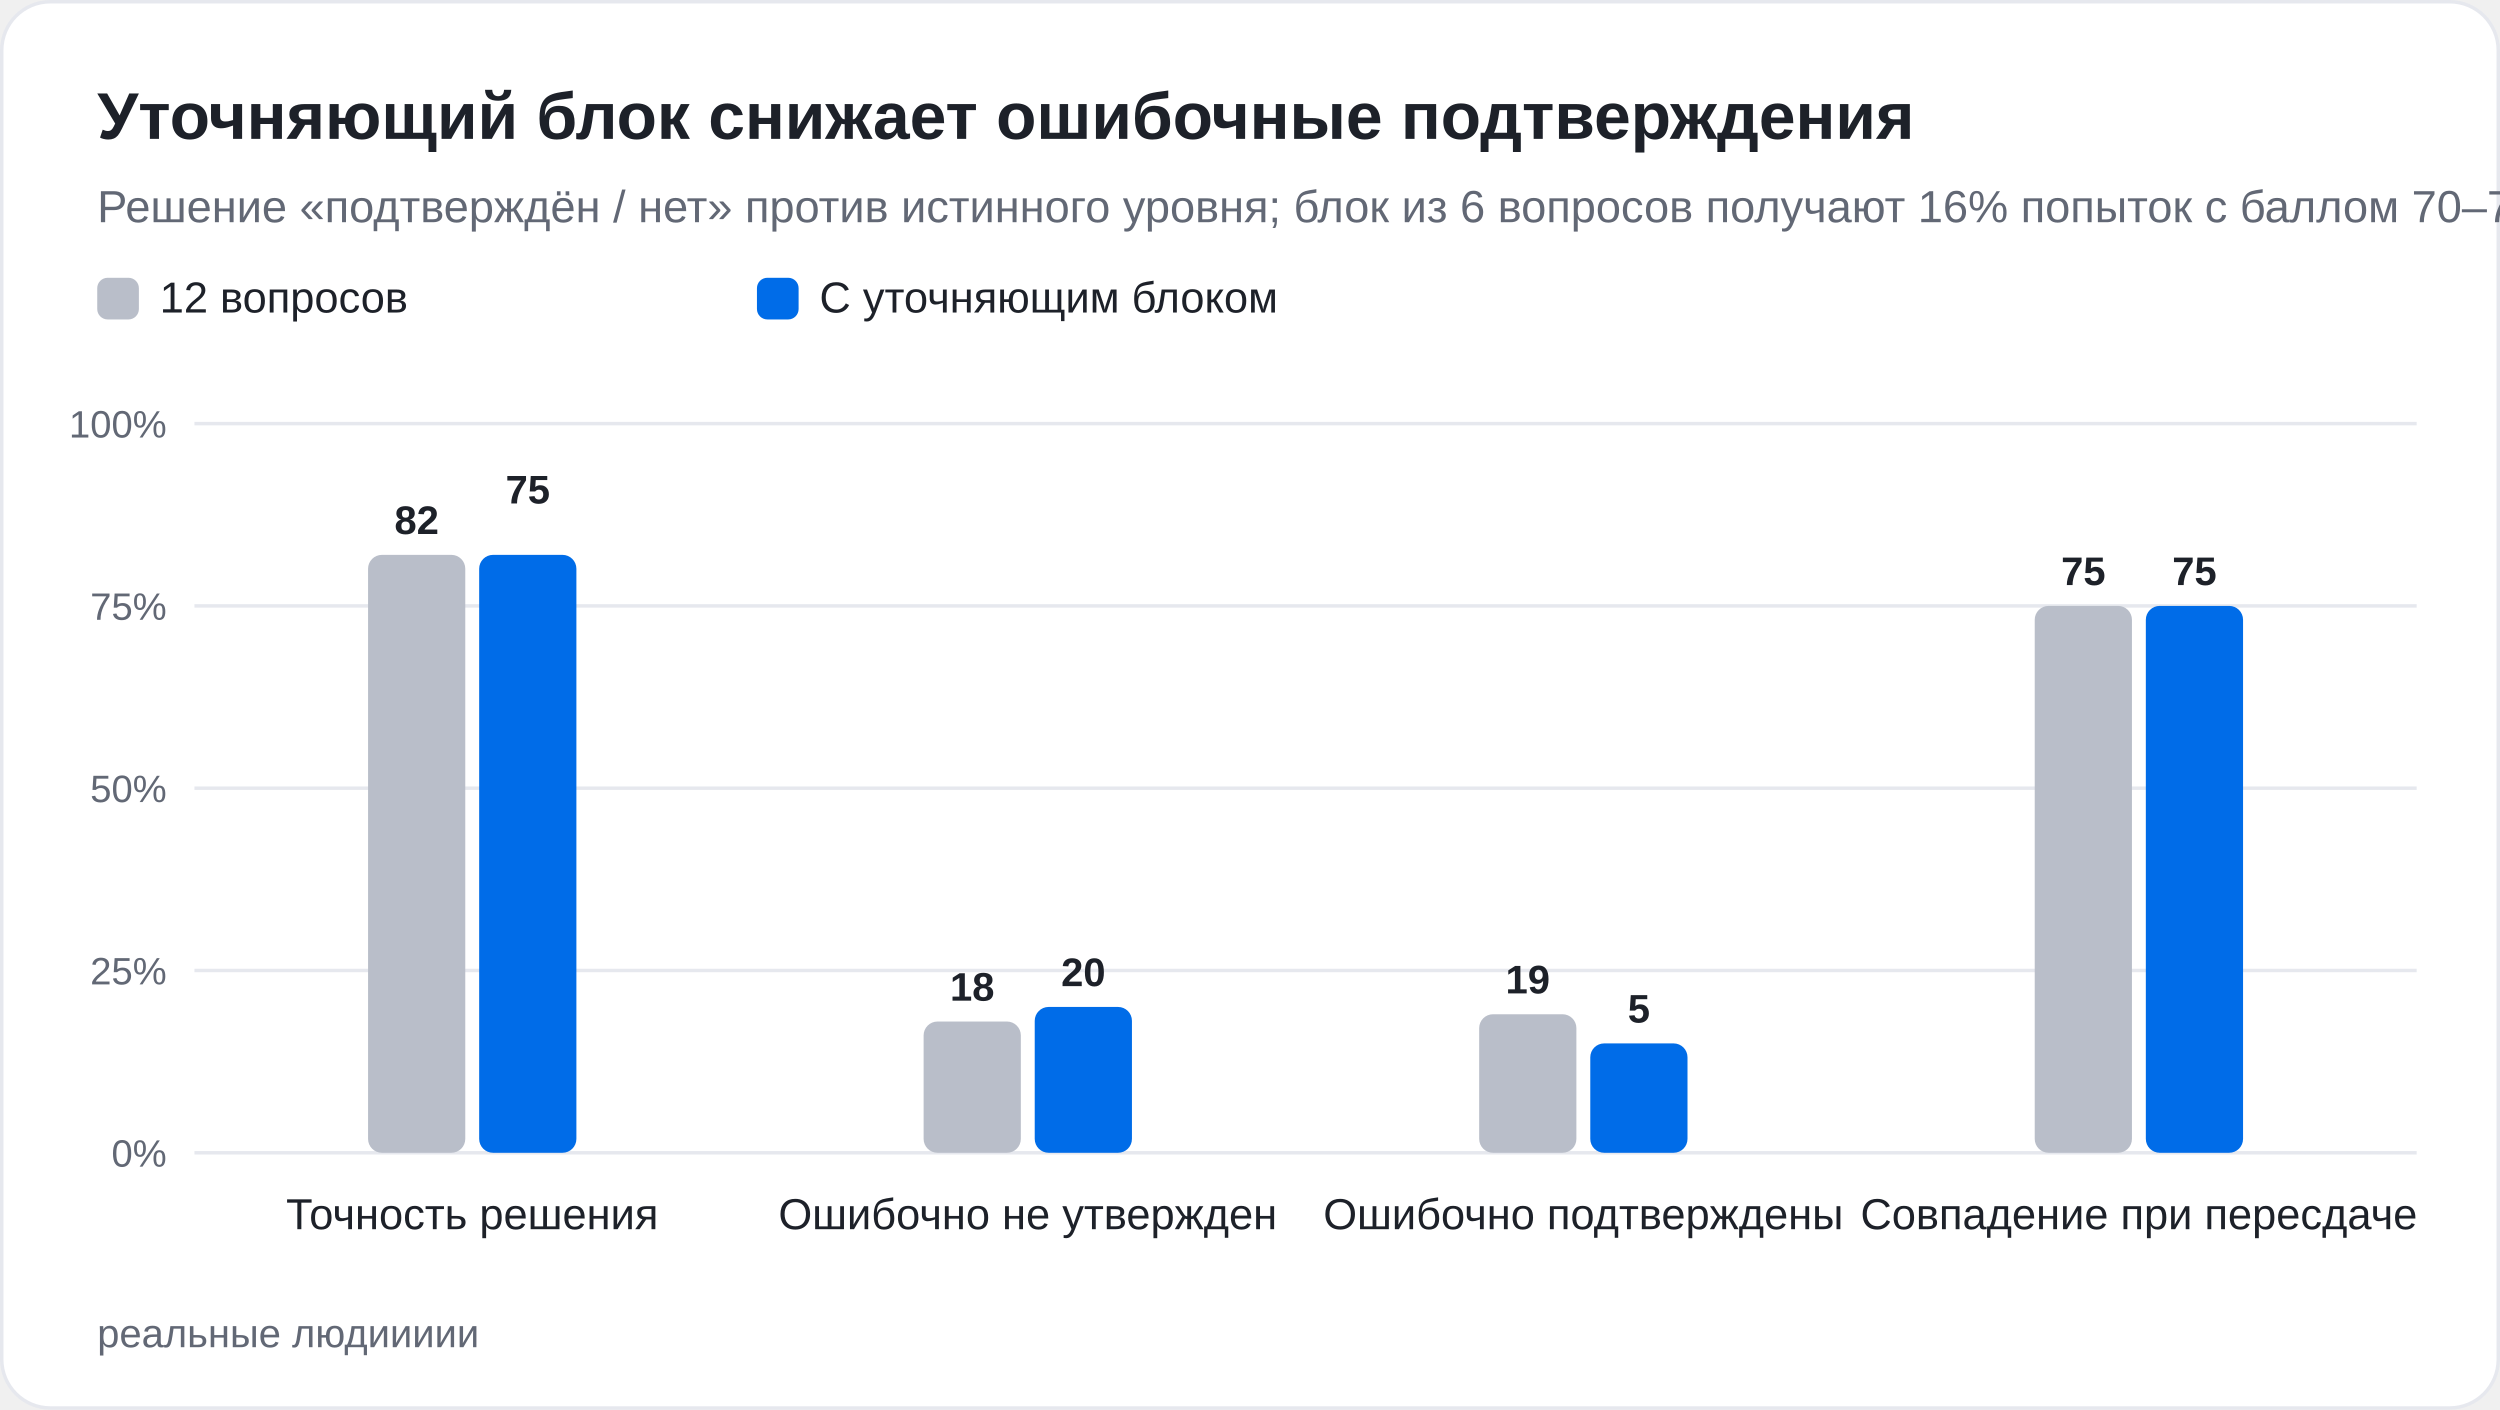
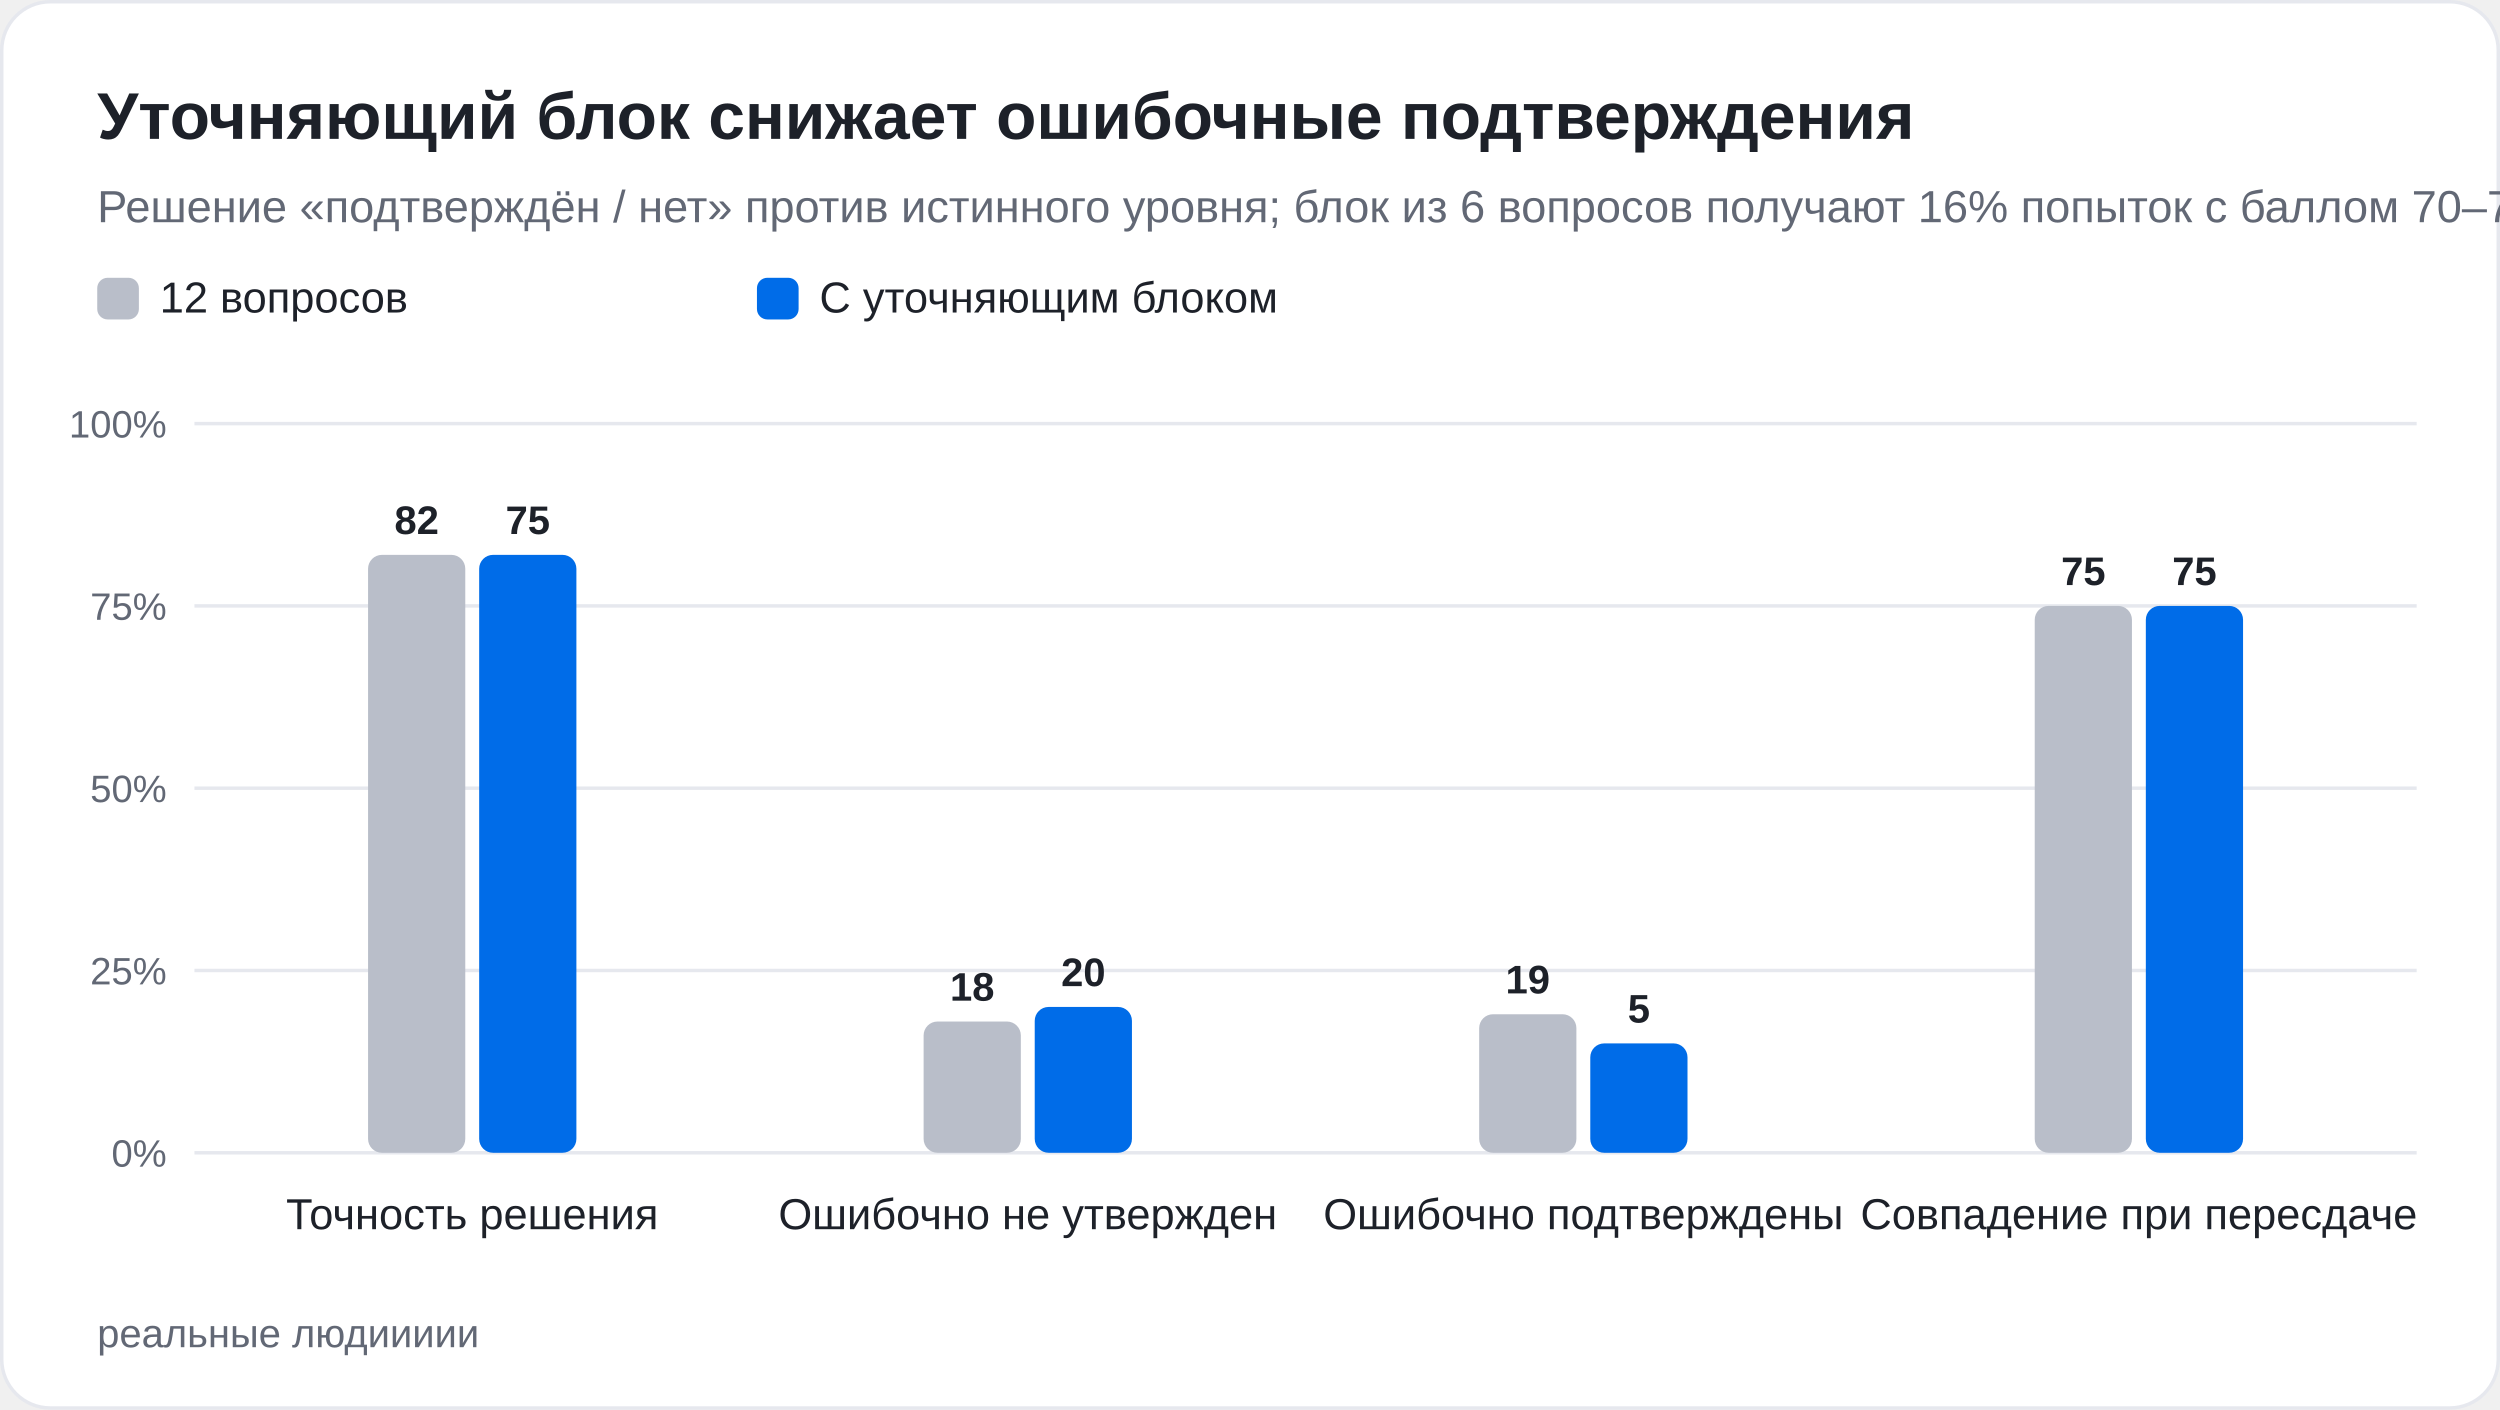
<svg xmlns="http://www.w3.org/2000/svg" width="720" height="406" viewBox="0 0 720 406" font-family="Manrope, 'Segoe UI', Arial, sans-serif" role="img" aria-label="Уточняющий блок снижает ошибочные подтверждения">
  <rect x="0.5" y="0.5" width="719" height="405" rx="14" fill="#fff" stroke="#e6e8ee" />
  <text x="28" y="40" font-size="19" font-weight="700" fill="#1d2129">Уточняющий блок снижает ошибочные подтверждения</text>
  <text x="28" y="64" font-size="13" fill="#626875">Решение «подтверждён / нет» против истинного уровня; блок из 6 вопросов получают 16% попыток с баллом 70–79 (9 из 12)</text>
  <rect x="28" y="80" width="12" height="12" rx="3" fill="#b9bec9" />
  <text x="46" y="90" font-size="12.5" fill="#1d2129">12 вопросов</text>
  <rect x="218" y="80" width="12" height="12" rx="3" fill="#006ce8" />
  <text x="236" y="90" font-size="12.5" fill="#1d2129">С уточняющим блоком</text>
  <line x1="56" x2="696" y1="332" y2="332" stroke="#e6e8ee" />
  <text x="48" y="336" font-size="11" text-anchor="end" fill="#626875">0%</text>
  <line x1="56" x2="696" y1="279.5" y2="279.5" stroke="#e6e8ee" />
  <text x="48" y="283.5" font-size="11" text-anchor="end" fill="#626875">25%</text>
  <line x1="56" x2="696" y1="227" y2="227" stroke="#e6e8ee" />
  <text x="48" y="231" font-size="11" text-anchor="end" fill="#626875">50%</text>
  <line x1="56" x2="696" y1="174.5" y2="174.5" stroke="#e6e8ee" />
  <text x="48" y="178.5" font-size="11" text-anchor="end" fill="#626875">75%</text>
  <line x1="56" x2="696" y1="122" y2="122" stroke="#e6e8ee" />
  <text x="48" y="126" font-size="11" text-anchor="end" fill="#626875">100%</text>
  <rect x="106.0" y="159.8" width="28" height="172.2" rx="4" fill="#b9bec9" />
  <text x="120.0" y="153.8" font-size="11.5" font-weight="600" text-anchor="middle" fill="#1d2129">82</text>
  <rect x="138.0" y="159.8" width="28" height="172.2" rx="4" fill="#006ce8" />
-   <text x="152.0" y="145" font-size="11.5" font-weight="600" text-anchor="middle" fill="#1d2129">75</text>
+   <text x="152.0" y="153.8" font-size="11.5" font-weight="600" text-anchor="middle" fill="#1d2129">75</text>
  <text x="136.0" y="354" font-size="12.5" text-anchor="middle" fill="#1d2129">Точность решения</text>
  <rect x="266.0" y="294.2" width="28" height="37.8" rx="4" fill="#b9bec9" />
  <text x="280.0" y="288.2" font-size="11.5" font-weight="600" text-anchor="middle" fill="#1d2129">18</text>
  <rect x="298.0" y="290.0" width="28" height="42.0" rx="4" fill="#006ce8" />
  <text x="312.0" y="284.0" font-size="11.5" font-weight="600" text-anchor="middle" fill="#1d2129">20</text>
  <text x="296.0" y="354" font-size="12.5" text-anchor="middle" fill="#1d2129">Ошибочно не утвержден</text>
  <rect x="426.0" y="292.1" width="28" height="39.9" rx="4" fill="#b9bec9" />
  <text x="440.0" y="286.1" font-size="11.5" font-weight="600" text-anchor="middle" fill="#1d2129">19</text>
  <rect x="458.0" y="300.5" width="28" height="31.5" rx="4" fill="#006ce8" />
  <text x="472.0" y="294.5" font-size="11.5" font-weight="600" text-anchor="middle" fill="#1d2129">5</text>
  <text x="456.0" y="354" font-size="12.5" text-anchor="middle" fill="#1d2129">Ошибочно подтверждены</text>
  <rect x="586.0" y="174.5" width="28" height="157.5" rx="4" fill="#b9bec9" />
  <text x="600.0" y="168.5" font-size="11.5" font-weight="600" text-anchor="middle" fill="#1d2129">75</text>
  <rect x="618.0" y="174.5" width="28" height="157.5" rx="4" fill="#006ce8" />
  <text x="632.0" y="168.5" font-size="11.5" font-weight="600" text-anchor="middle" fill="#1d2129">75</text>
  <text x="616.0" y="354" font-size="12.5" text-anchor="middle" fill="#1d2129">Совпадение при пересдаче</text>
  <text x="28" y="388" font-size="11.5" fill="#626875">реальные людиииии</text>
</svg>
